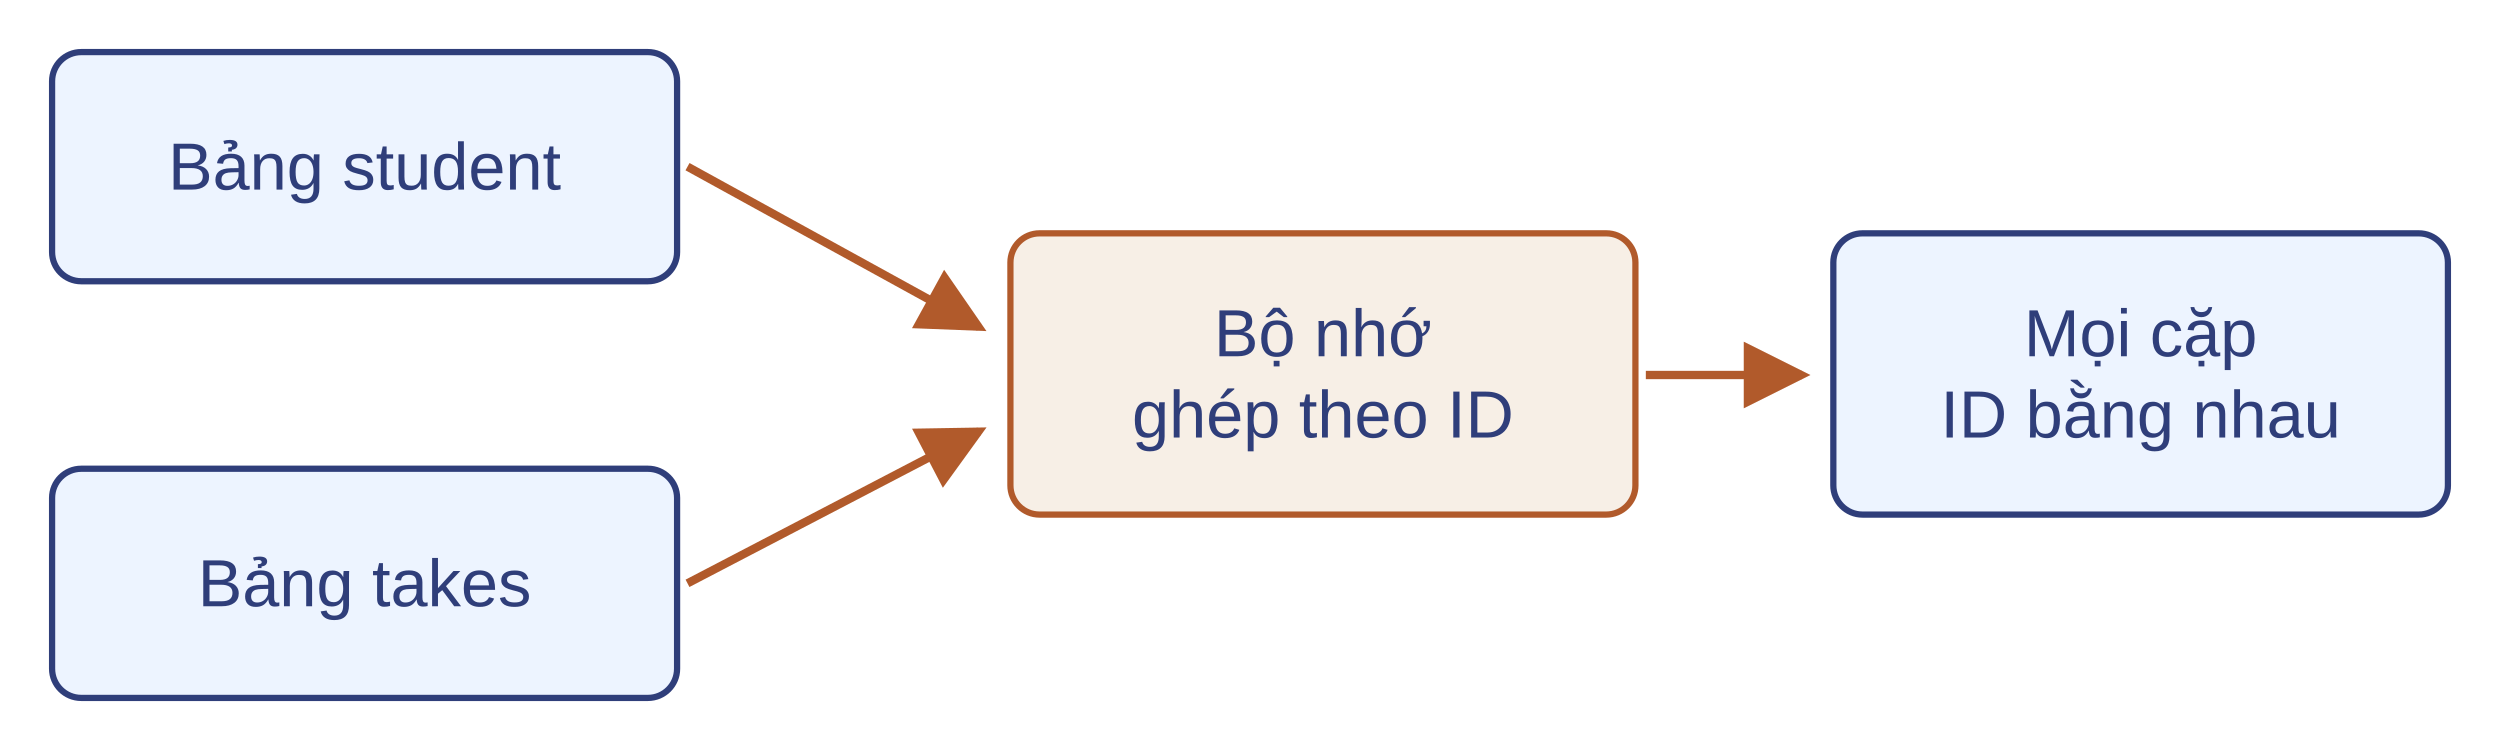
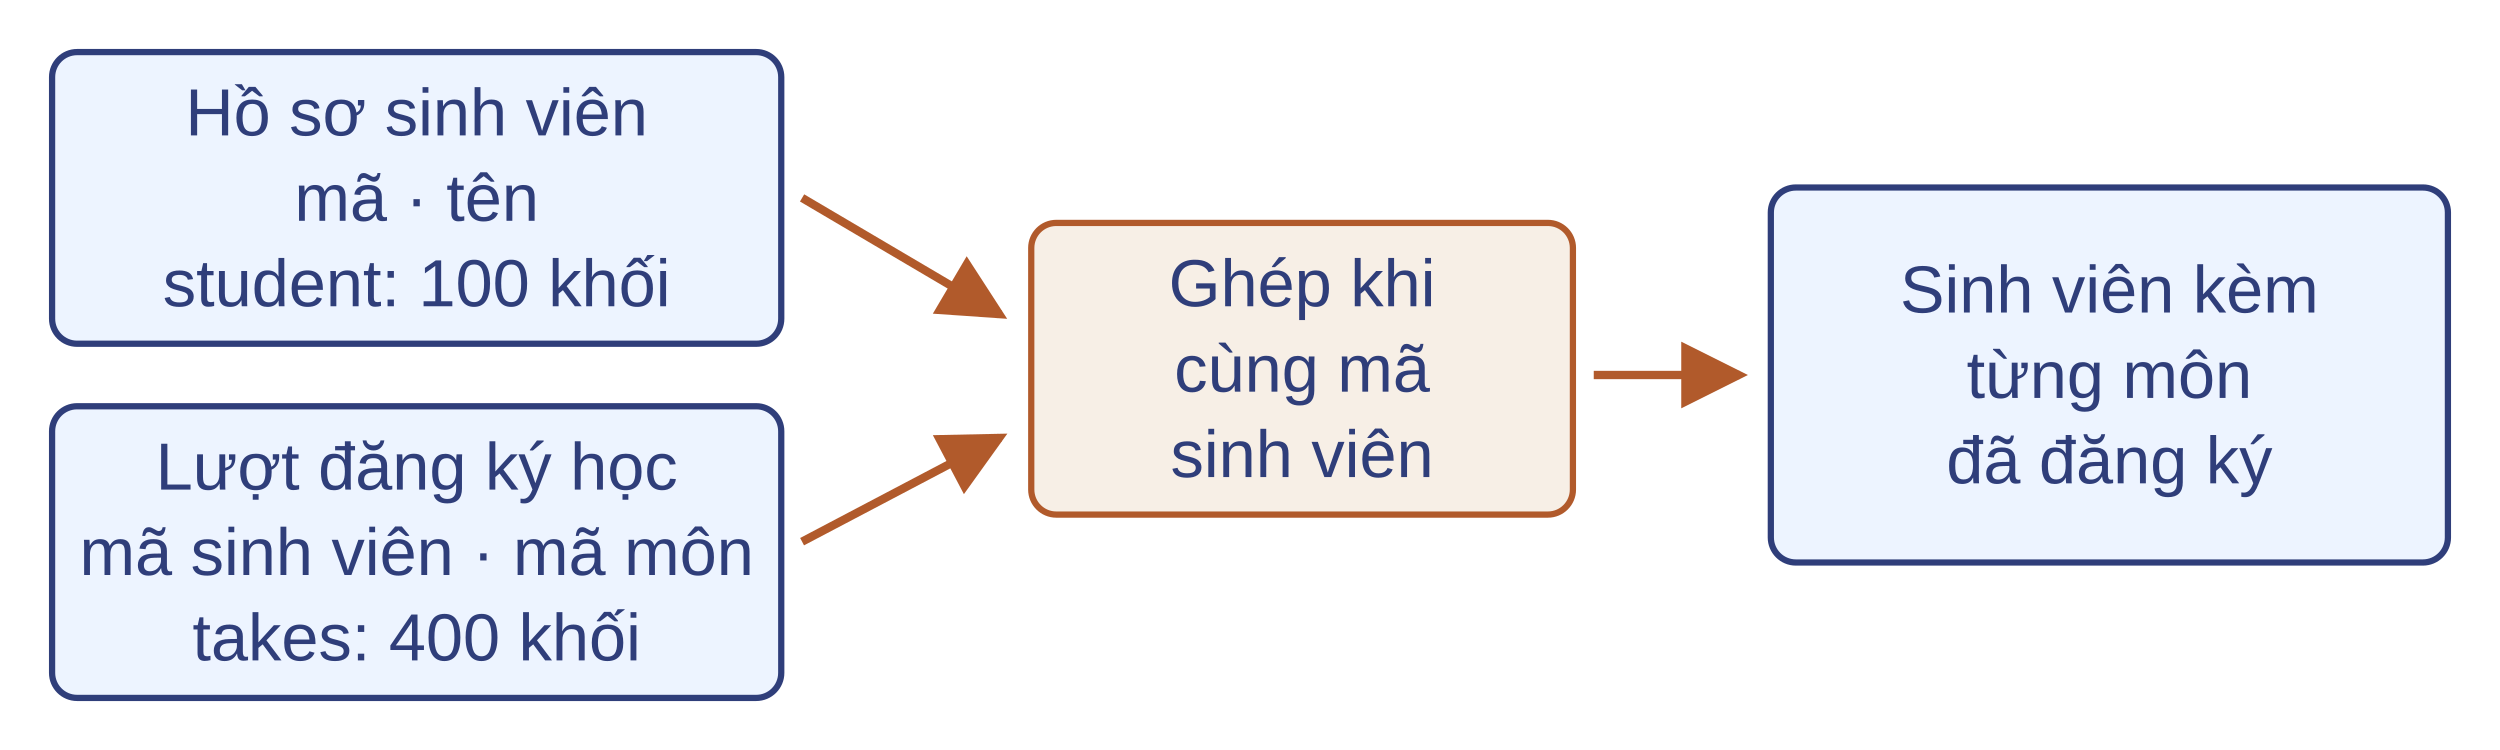
<svg xmlns="http://www.w3.org/2000/svg" width="1200" height="360" viewBox="0 0 1200 360" role="img" aria-labelledby="title desc">
  <defs>
    <marker id="arrow" markerWidth="8" markerHeight="8" refX="7" refY="4" orient="auto">
      <path d="M0 0L8 4L0 8Z" fill="#B15A2B" />
    </marker>
  </defs>
  <g font-family="Arial, sans-serif">
-     <rect x="25" y="25" width="300" height="110" rx="14" fill="#edf4ff" stroke="#2F3E7A" stroke-width="3" />
-     <text x="175" y="91" font-size="32" fill="#2F3E7A" text-anchor="middle">Bảng student</text>
-     <rect x="25" y="225" width="300" height="110" rx="14" fill="#edf4ff" stroke="#2F3E7A" stroke-width="3" />
-     <text x="175" y="291" font-size="32" fill="#2F3E7A" text-anchor="middle">Bảng takes</text>
-     <path d="M330 80 L470 157" fill="none" stroke="#B15A2B" stroke-width="4" marker-end="url(#arrow)" />
-     <path d="M330 280 L470 207" fill="none" stroke="#B15A2B" stroke-width="4" marker-end="url(#arrow)" />
-     <rect x="485" y="112" width="300" height="135" rx="14" fill="#F7EFE6" stroke="#B15A2B" stroke-width="3" />
-     <text x="635" y="171" font-size="32" fill="#2F3E7A" text-anchor="middle">Bộ nhớ</text>
-     <text x="635" y="210" font-size="32" fill="#2F3E7A" text-anchor="middle">ghép theo ID</text>
-     <path d="M790 180 L865 180" fill="none" stroke="#B15A2B" stroke-width="4" marker-end="url(#arrow)" />
-     <rect x="880" y="112" width="295" height="135" rx="14" fill="#edf4ff" stroke="#2F3E7A" stroke-width="3" />
-     <text x="1027.5" y="171" font-size="32" fill="#2F3E7A" text-anchor="middle">Mọi cặp</text>
-     <text x="1027.5" y="210" font-size="32" fill="#2F3E7A" text-anchor="middle">ID bằng nhau</text>
+     <rect x="25" y="25" width="350" height="140" rx="12" fill="#edf4ff" stroke="#2F3E7A" stroke-width="3" />
+     <text x="200" y="65" font-size="32" fill="#2F3E7A" text-anchor="middle">Hồ sơ sinh viên</text>
+     <text x="200" y="106" font-size="32" fill="#2F3E7A" text-anchor="middle">mã · tên</text>
+     <text x="200" y="147" font-size="32" fill="#2F3E7A" text-anchor="middle">student: 100 khối</text>
+     <rect x="25" y="195" width="350" height="140" rx="12" fill="#edf4ff" stroke="#2F3E7A" stroke-width="3" />
+     <text x="200" y="235" font-size="32" fill="#2F3E7A" text-anchor="middle">Lượt đăng ký học</text>
+     <text x="200" y="276" font-size="32" fill="#2F3E7A" text-anchor="middle">mã sinh viên · mã môn</text>
+     <text x="200" y="317" font-size="32" fill="#2F3E7A" text-anchor="middle">takes: 400 khối</text>
+     <path d="M385 95L480 151" fill="none" stroke="#B15A2B" stroke-width="4" marker-end="url(#arrow)" />
+     <path d="M385 260L480 210" fill="none" stroke="#B15A2B" stroke-width="4" marker-end="url(#arrow)" />
+     <rect x="495" y="107" width="260" height="140" rx="12" fill="#F7EFE6" stroke="#B15A2B" stroke-width="3" />
+     <text x="625" y="147" font-size="32" fill="#2F3E7A" text-anchor="middle">Ghép khi</text>
+     <text x="625" y="188" font-size="32" fill="#2F3E7A" text-anchor="middle">cùng mã</text>
+     <text x="625" y="229" font-size="32" fill="#2F3E7A" text-anchor="middle">sinh viên</text>
+     <path d="M765 180L835 180" fill="none" stroke="#B15A2B" stroke-width="4" marker-end="url(#arrow)" />
+     <rect x="850" y="90" width="325" height="180" rx="12" fill="#edf4ff" stroke="#2F3E7A" stroke-width="3" />
+     <text x="1012.5" y="150" font-size="32" fill="#2F3E7A" text-anchor="middle">Sinh viên kèm</text>
+     <text x="1012.5" y="191" font-size="32" fill="#2F3E7A" text-anchor="middle">từng môn</text>
+     <text x="1012.5" y="232" font-size="32" fill="#2F3E7A" text-anchor="middle">đã đăng ký</text>
  </g>
</svg>
